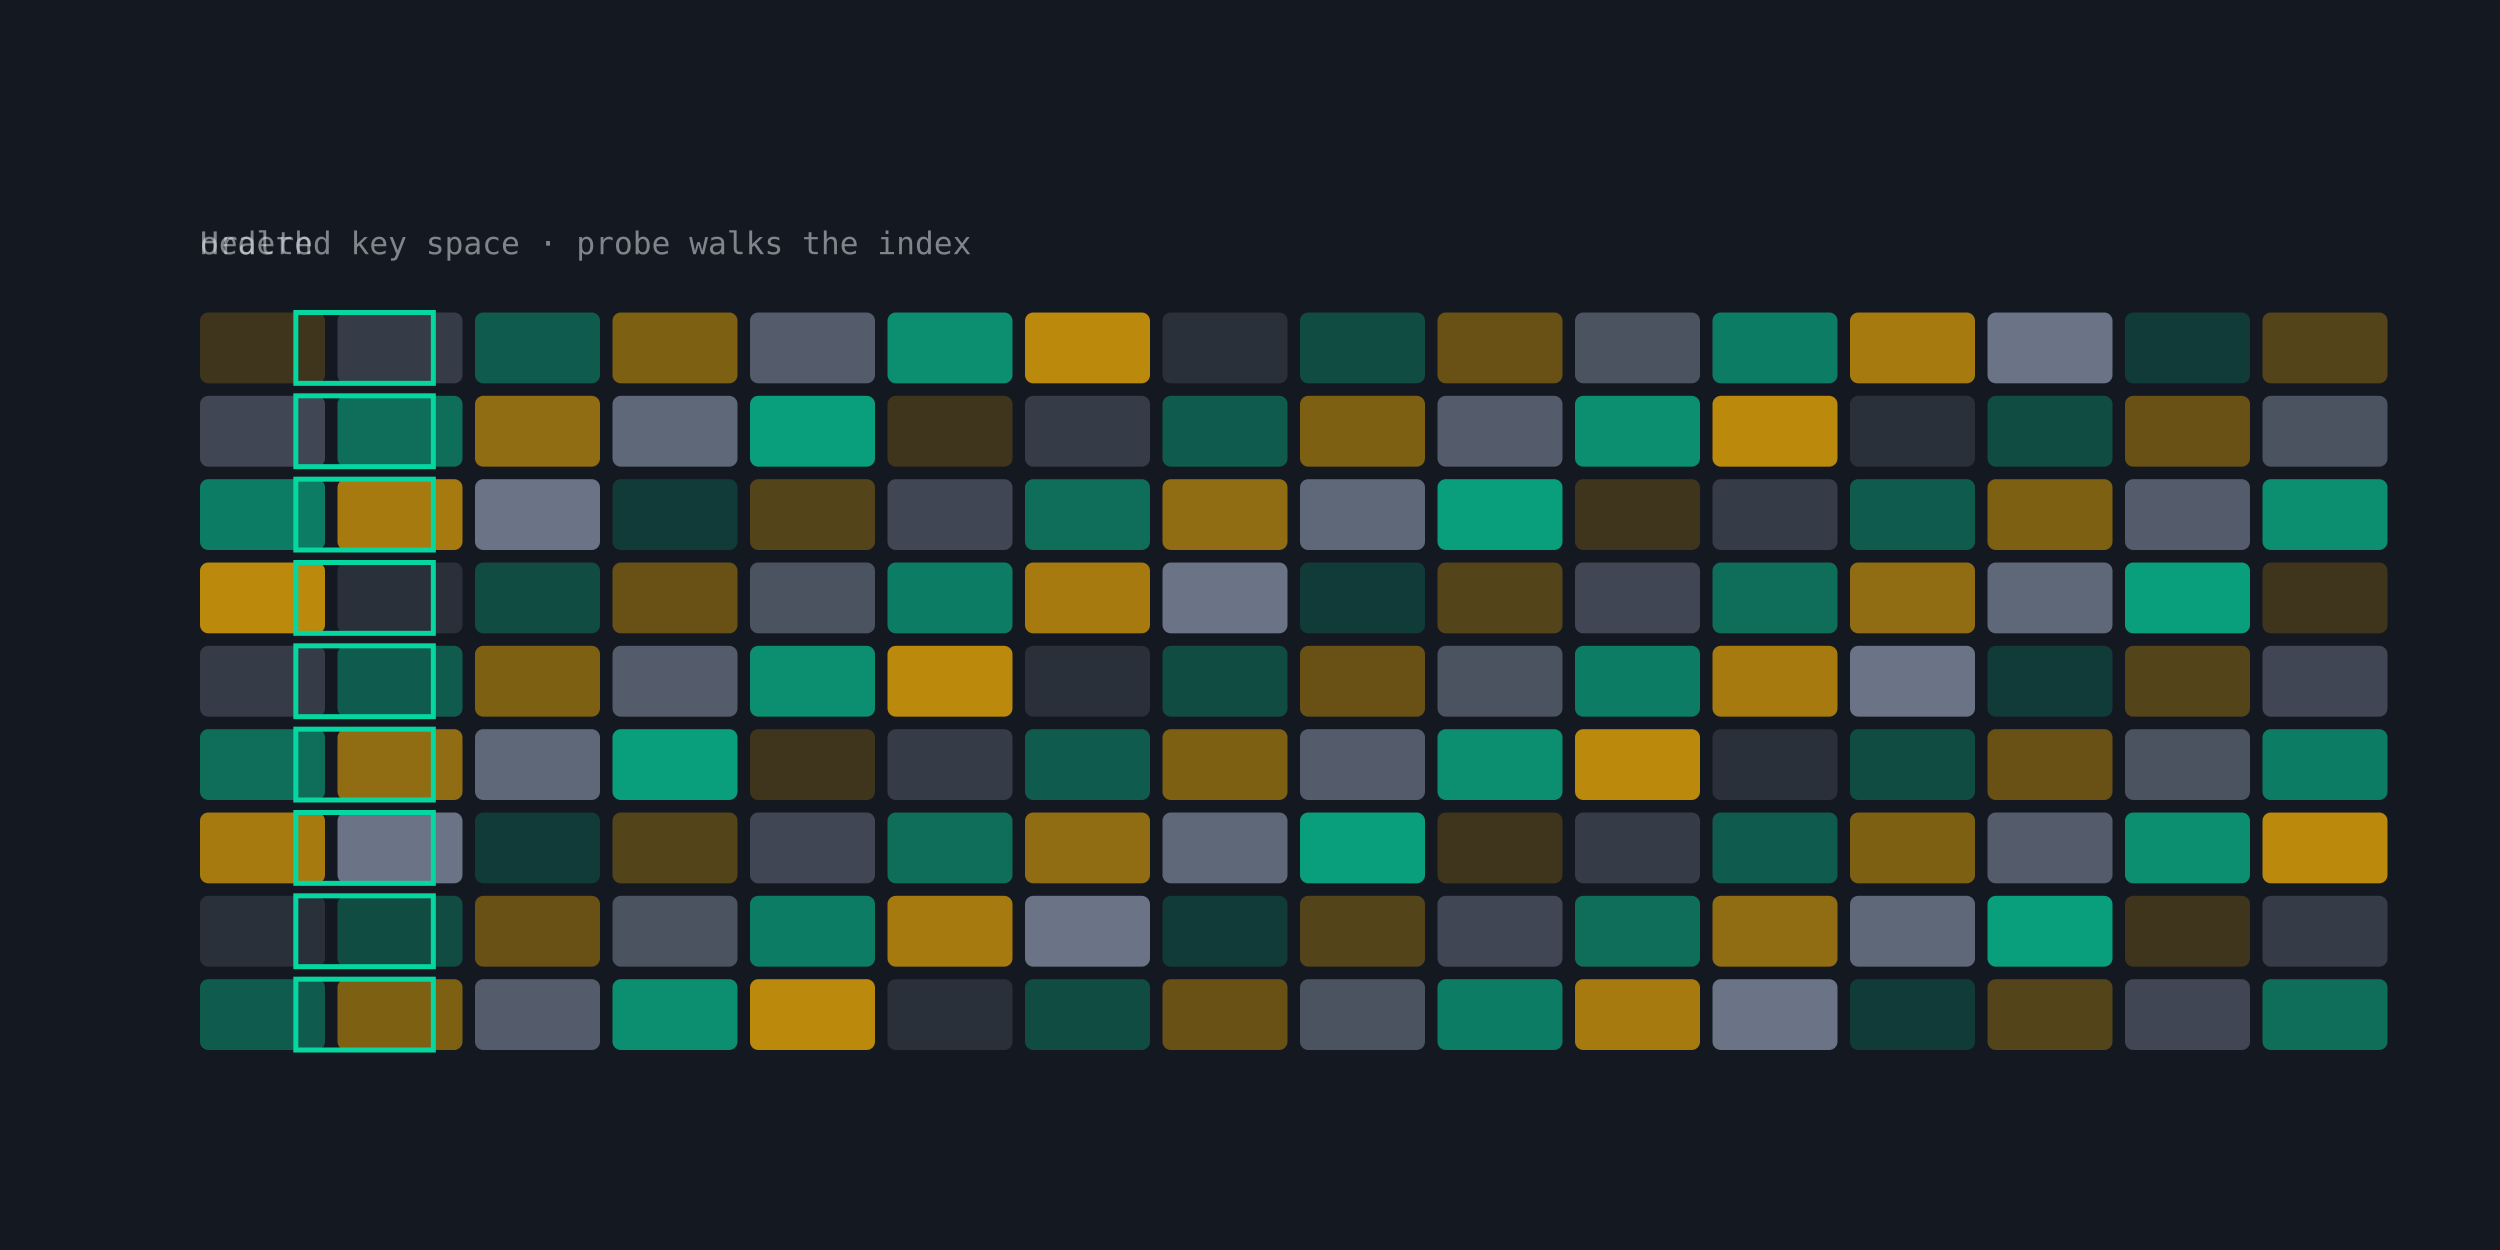
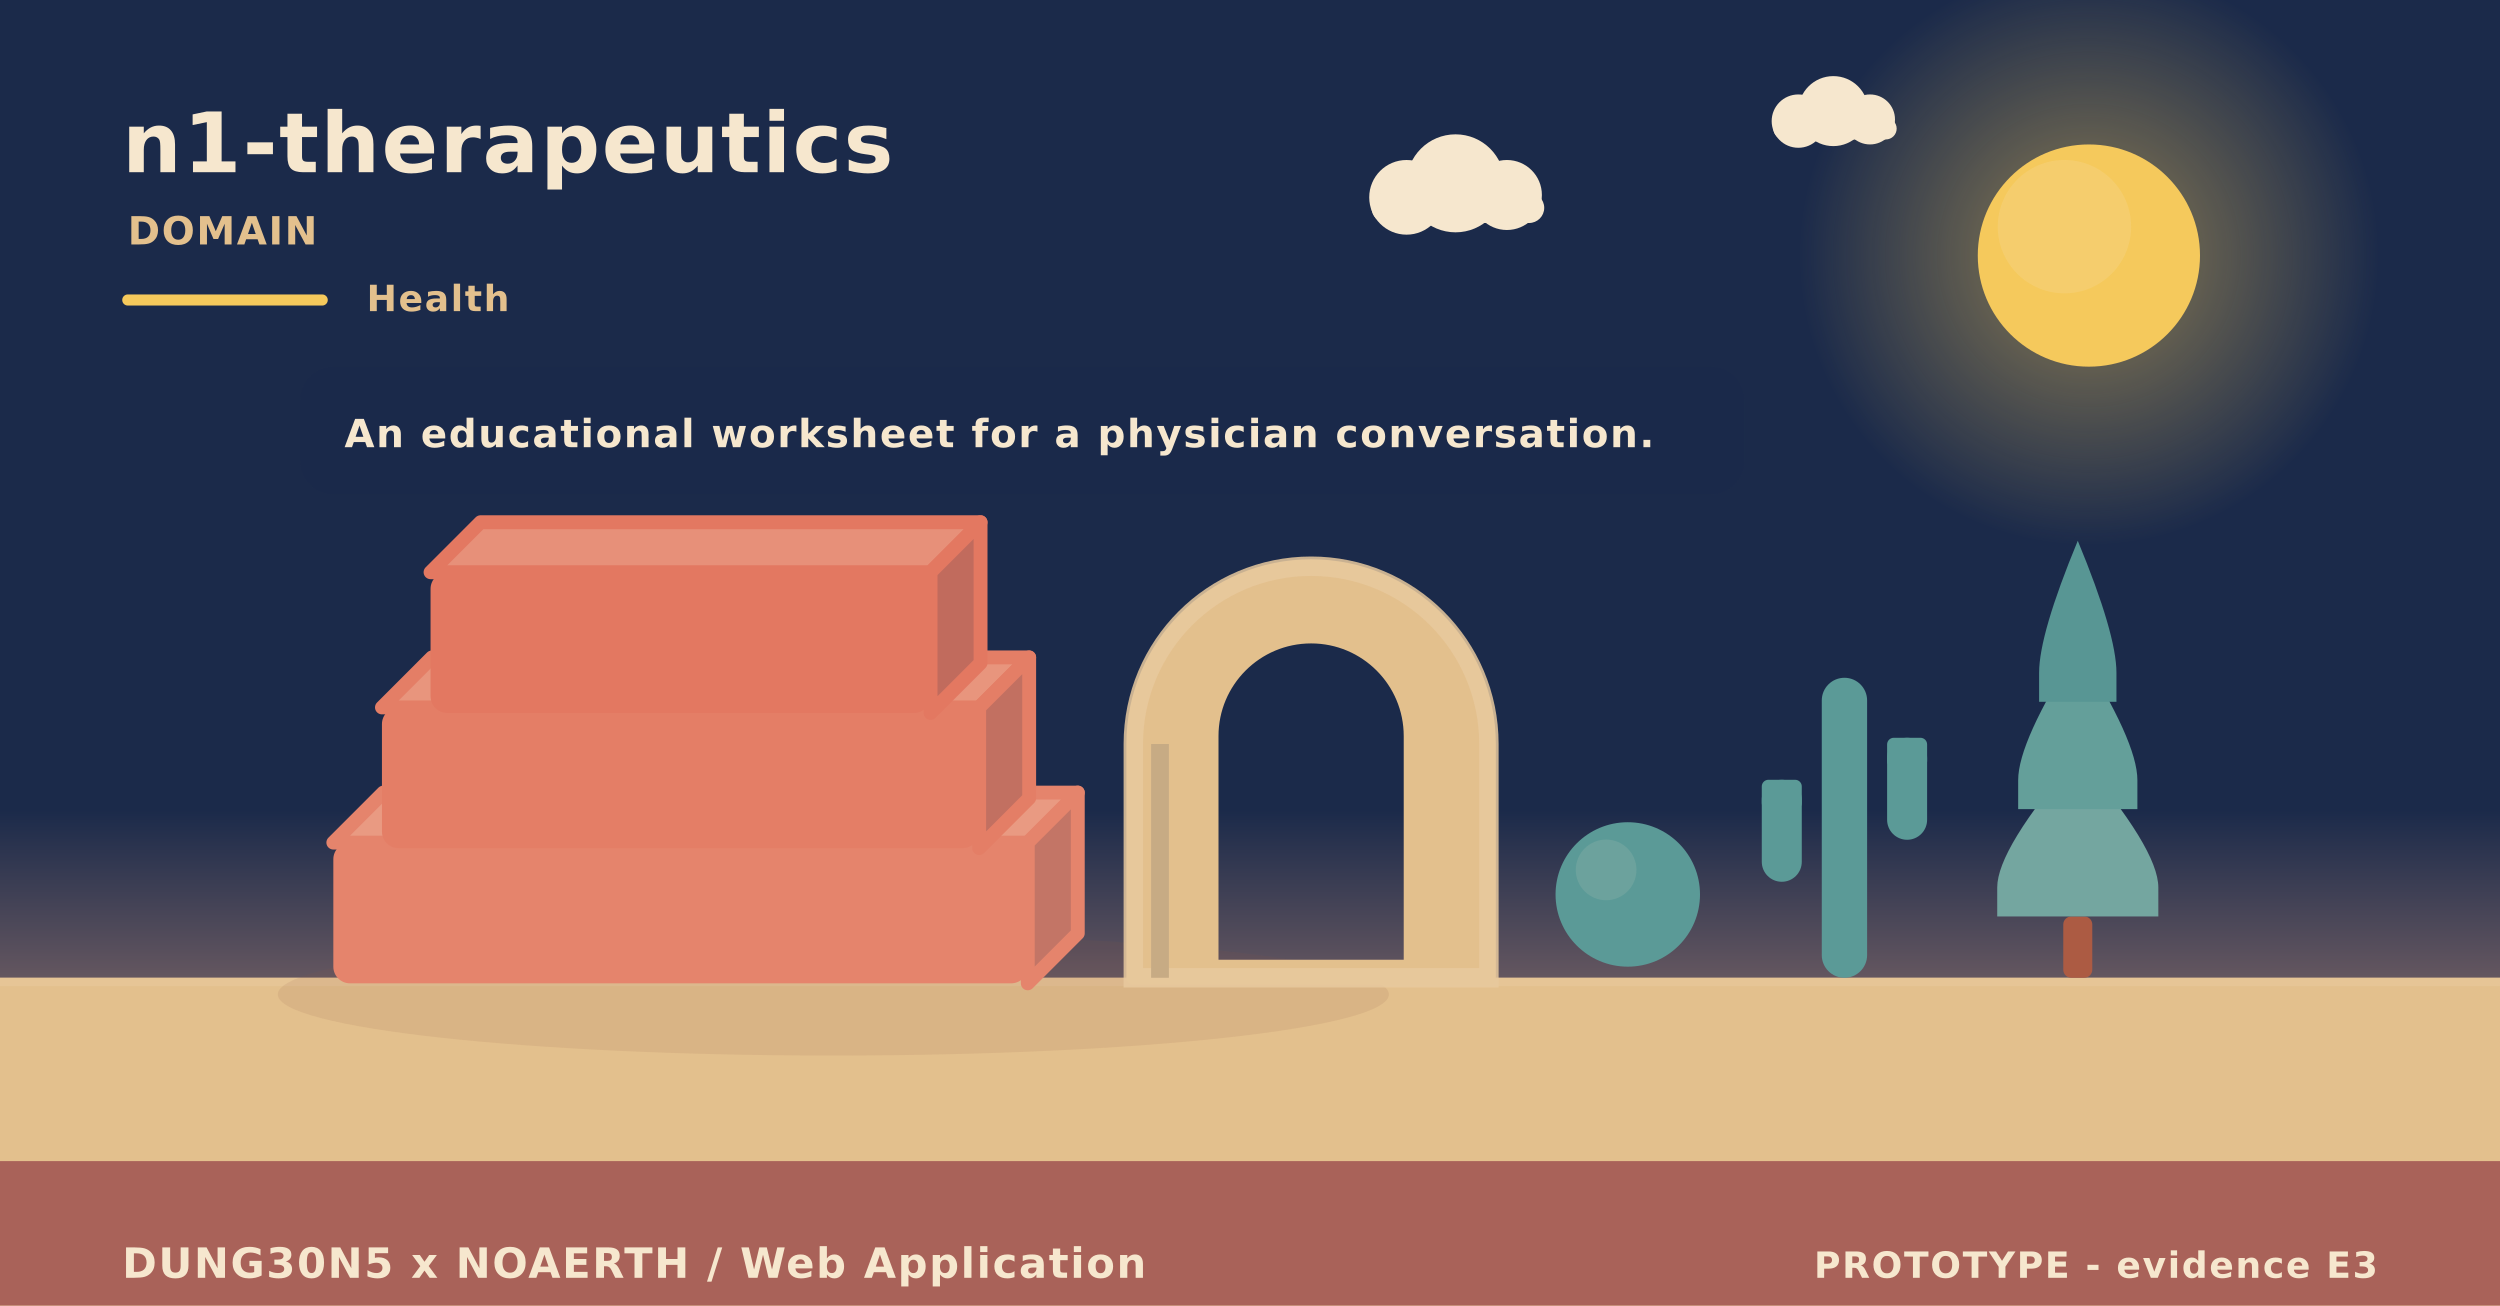
- <svg xmlns="http://www.w3.org/2000/svg" viewBox="0 0 1200 600" width="1200" height="600" role="img" aria-label="n1-therapeutics domain model">
-   <rect width="1200" height="600" fill="#141821" />
-   <defs>
-     <linearGradient id="gd" x1="0" y1="0" x2="1" y2="1">
-       <stop offset="0%" stop-color="#ffb703" />
-       <stop offset="100%" stop-color="#8d99ae" />
-     </linearGradient>
-   </defs>
-   <rect x="96.00" y="150.00" width="60.00" height="34.00" rx="4.00" fill="#ffb703" opacity="0.18" />
-   <rect x="162.00" y="150.00" width="60.00" height="34.00" rx="4.00" fill="#8d99ae" opacity="0.27" />
-   <rect x="228.00" y="150.00" width="60.00" height="34.00" rx="4.00" fill="#06d6a0" opacity="0.36" />
-   <rect x="294.00" y="150.00" width="60.00" height="34.00" rx="4.00" fill="#ffb703" opacity="0.45" />
-   <rect x="360.00" y="150.00" width="60.00" height="34.00" rx="4.00" fill="#8d99ae" opacity="0.53" />
-   <rect x="426.00" y="150.00" width="60.00" height="34.00" rx="4.00" fill="#06d6a0" opacity="0.62" />
-   <rect x="492.00" y="150.00" width="60.00" height="34.00" rx="4.00" fill="#ffb703" opacity="0.71" />
-   <rect x="558.00" y="150.00" width="60.00" height="34.00" rx="4.00" fill="#8d99ae" opacity="0.18" />
-   <rect x="624.00" y="150.00" width="60.00" height="34.00" rx="4.00" fill="#06d6a0" opacity="0.27" />
-   <rect x="690.00" y="150.00" width="60.00" height="34.00" rx="4.00" fill="#ffb703" opacity="0.36" />
-   <rect x="756.00" y="150.00" width="60.00" height="34.00" rx="4.00" fill="#8d99ae" opacity="0.45" />
-   <rect x="822.00" y="150.00" width="60.00" height="34.00" rx="4.00" fill="#06d6a0" opacity="0.53" />
-   <rect x="888.00" y="150.00" width="60.00" height="34.00" rx="4.00" fill="#ffb703" opacity="0.62" />
-   <rect x="954.00" y="150.00" width="60.00" height="34.00" rx="4.00" fill="#8d99ae" opacity="0.71" />
-   <rect x="1020.00" y="150.00" width="60.00" height="34.00" rx="4.00" fill="#06d6a0" opacity="0.18" />
-   <rect x="1086.00" y="150.00" width="60.00" height="34.00" rx="4.00" fill="#ffb703" opacity="0.27" />
-   <rect x="96.00" y="190.00" width="60.00" height="34.00" rx="4.00" fill="#8d99ae" opacity="0.36" />
-   <rect x="162.00" y="190.00" width="60.00" height="34.00" rx="4.00" fill="#06d6a0" opacity="0.45" />
-   <rect x="228.00" y="190.00" width="60.00" height="34.00" rx="4.00" fill="#ffb703" opacity="0.53" />
-   <rect x="294.00" y="190.00" width="60.00" height="34.00" rx="4.00" fill="#8d99ae" opacity="0.62" />
-   <rect x="360.00" y="190.00" width="60.00" height="34.00" rx="4.00" fill="#06d6a0" opacity="0.71" />
-   <rect x="426.00" y="190.00" width="60.00" height="34.00" rx="4.00" fill="#ffb703" opacity="0.18" />
-   <rect x="492.00" y="190.00" width="60.00" height="34.00" rx="4.00" fill="#8d99ae" opacity="0.27" />
-   <rect x="558.00" y="190.00" width="60.00" height="34.00" rx="4.00" fill="#06d6a0" opacity="0.36" />
-   <rect x="624.00" y="190.00" width="60.00" height="34.00" rx="4.00" fill="#ffb703" opacity="0.45" />
-   <rect x="690.00" y="190.00" width="60.00" height="34.00" rx="4.00" fill="#8d99ae" opacity="0.53" />
-   <rect x="756.00" y="190.00" width="60.00" height="34.00" rx="4.00" fill="#06d6a0" opacity="0.62" />
-   <rect x="822.00" y="190.00" width="60.00" height="34.00" rx="4.00" fill="#ffb703" opacity="0.71" />
-   <rect x="888.00" y="190.00" width="60.00" height="34.00" rx="4.00" fill="#8d99ae" opacity="0.18" />
-   <rect x="954.00" y="190.00" width="60.00" height="34.00" rx="4.00" fill="#06d6a0" opacity="0.27" />
-   <rect x="1020.00" y="190.00" width="60.00" height="34.00" rx="4.00" fill="#ffb703" opacity="0.36" />
-   <rect x="1086.00" y="190.00" width="60.00" height="34.00" rx="4.00" fill="#8d99ae" opacity="0.45" />
-   <rect x="96.00" y="230.00" width="60.00" height="34.00" rx="4.00" fill="#06d6a0" opacity="0.53" />
-   <rect x="162.00" y="230.00" width="60.00" height="34.00" rx="4.00" fill="#ffb703" opacity="0.62" />
-   <rect x="228.00" y="230.00" width="60.00" height="34.00" rx="4.00" fill="#8d99ae" opacity="0.71" />
-   <rect x="294.00" y="230.00" width="60.00" height="34.00" rx="4.00" fill="#06d6a0" opacity="0.18" />
-   <rect x="360.00" y="230.00" width="60.00" height="34.00" rx="4.00" fill="#ffb703" opacity="0.27" />
-   <rect x="426.00" y="230.00" width="60.00" height="34.00" rx="4.00" fill="#8d99ae" opacity="0.36" />
-   <rect x="492.00" y="230.00" width="60.00" height="34.00" rx="4.00" fill="#06d6a0" opacity="0.45" />
-   <rect x="558.00" y="230.00" width="60.00" height="34.00" rx="4.00" fill="#ffb703" opacity="0.53" />
-   <rect x="624.00" y="230.00" width="60.00" height="34.00" rx="4.00" fill="#8d99ae" opacity="0.62" />
-   <rect x="690.00" y="230.00" width="60.00" height="34.00" rx="4.00" fill="#06d6a0" opacity="0.71" />
-   <rect x="756.00" y="230.00" width="60.00" height="34.00" rx="4.00" fill="#ffb703" opacity="0.18" />
-   <rect x="822.00" y="230.00" width="60.00" height="34.00" rx="4.00" fill="#8d99ae" opacity="0.27" />
-   <rect x="888.00" y="230.00" width="60.00" height="34.00" rx="4.00" fill="#06d6a0" opacity="0.36" />
-   <rect x="954.00" y="230.00" width="60.00" height="34.00" rx="4.00" fill="#ffb703" opacity="0.45" />
-   <rect x="1020.00" y="230.00" width="60.00" height="34.00" rx="4.00" fill="#8d99ae" opacity="0.53" />
-   <rect x="1086.00" y="230.00" width="60.00" height="34.00" rx="4.00" fill="#06d6a0" opacity="0.62" />
-   <rect x="96.00" y="270.00" width="60.00" height="34.00" rx="4.00" fill="#ffb703" opacity="0.71" />
-   <rect x="162.00" y="270.00" width="60.00" height="34.00" rx="4.00" fill="#8d99ae" opacity="0.18" />
-   <rect x="228.00" y="270.00" width="60.00" height="34.00" rx="4.00" fill="#06d6a0" opacity="0.27" />
-   <rect x="294.00" y="270.00" width="60.00" height="34.00" rx="4.00" fill="#ffb703" opacity="0.36" />
-   <rect x="360.00" y="270.00" width="60.00" height="34.00" rx="4.00" fill="#8d99ae" opacity="0.45" />
-   <rect x="426.00" y="270.00" width="60.00" height="34.00" rx="4.00" fill="#06d6a0" opacity="0.53" />
-   <rect x="492.00" y="270.00" width="60.00" height="34.00" rx="4.00" fill="#ffb703" opacity="0.62" />
-   <rect x="558.00" y="270.00" width="60.00" height="34.00" rx="4.00" fill="#8d99ae" opacity="0.71" />
-   <rect x="624.00" y="270.00" width="60.00" height="34.00" rx="4.00" fill="#06d6a0" opacity="0.18" />
-   <rect x="690.00" y="270.00" width="60.00" height="34.00" rx="4.00" fill="#ffb703" opacity="0.27" />
-   <rect x="756.00" y="270.00" width="60.00" height="34.00" rx="4.00" fill="#8d99ae" opacity="0.36" />
-   <rect x="822.00" y="270.00" width="60.00" height="34.00" rx="4.00" fill="#06d6a0" opacity="0.45" />
-   <rect x="888.00" y="270.00" width="60.00" height="34.00" rx="4.00" fill="#ffb703" opacity="0.53" />
-   <rect x="954.00" y="270.00" width="60.00" height="34.00" rx="4.00" fill="#8d99ae" opacity="0.62" />
-   <rect x="1020.00" y="270.00" width="60.00" height="34.00" rx="4.00" fill="#06d6a0" opacity="0.71" />
-   <rect x="1086.00" y="270.00" width="60.00" height="34.00" rx="4.00" fill="#ffb703" opacity="0.18" />
-   <rect x="96.00" y="310.00" width="60.00" height="34.00" rx="4.00" fill="#8d99ae" opacity="0.27" />
-   <rect x="162.00" y="310.00" width="60.00" height="34.00" rx="4.00" fill="#06d6a0" opacity="0.36" />
-   <rect x="228.00" y="310.00" width="60.00" height="34.00" rx="4.00" fill="#ffb703" opacity="0.45" />
-   <rect x="294.00" y="310.00" width="60.00" height="34.00" rx="4.00" fill="#8d99ae" opacity="0.53" />
-   <rect x="360.00" y="310.00" width="60.00" height="34.00" rx="4.00" fill="#06d6a0" opacity="0.62" />
-   <rect x="426.00" y="310.00" width="60.00" height="34.00" rx="4.00" fill="#ffb703" opacity="0.71" />
-   <rect x="492.00" y="310.00" width="60.00" height="34.00" rx="4.00" fill="#8d99ae" opacity="0.18" />
-   <rect x="558.00" y="310.00" width="60.00" height="34.00" rx="4.00" fill="#06d6a0" opacity="0.27" />
-   <rect x="624.00" y="310.00" width="60.00" height="34.00" rx="4.00" fill="#ffb703" opacity="0.36" />
-   <rect x="690.00" y="310.00" width="60.00" height="34.00" rx="4.00" fill="#8d99ae" opacity="0.45" />
-   <rect x="756.00" y="310.00" width="60.00" height="34.00" rx="4.00" fill="#06d6a0" opacity="0.53" />
-   <rect x="822.00" y="310.00" width="60.00" height="34.00" rx="4.00" fill="#ffb703" opacity="0.62" />
-   <rect x="888.00" y="310.00" width="60.00" height="34.00" rx="4.00" fill="#8d99ae" opacity="0.71" />
-   <rect x="954.00" y="310.00" width="60.00" height="34.00" rx="4.00" fill="#06d6a0" opacity="0.18" />
-   <rect x="1020.00" y="310.00" width="60.00" height="34.00" rx="4.00" fill="#ffb703" opacity="0.27" />
-   <rect x="1086.00" y="310.00" width="60.00" height="34.00" rx="4.00" fill="#8d99ae" opacity="0.36" />
-   <rect x="96.00" y="350.00" width="60.00" height="34.00" rx="4.00" fill="#06d6a0" opacity="0.45" />
-   <rect x="162.00" y="350.00" width="60.00" height="34.00" rx="4.00" fill="#ffb703" opacity="0.53" />
-   <rect x="228.00" y="350.00" width="60.00" height="34.00" rx="4.00" fill="#8d99ae" opacity="0.62" />
-   <rect x="294.00" y="350.00" width="60.00" height="34.00" rx="4.00" fill="#06d6a0" opacity="0.71" />
-   <rect x="360.00" y="350.00" width="60.00" height="34.00" rx="4.00" fill="#ffb703" opacity="0.18" />
-   <rect x="426.00" y="350.00" width="60.00" height="34.00" rx="4.00" fill="#8d99ae" opacity="0.27" />
-   <rect x="492.00" y="350.00" width="60.00" height="34.00" rx="4.00" fill="#06d6a0" opacity="0.36" />
-   <rect x="558.00" y="350.00" width="60.00" height="34.00" rx="4.00" fill="#ffb703" opacity="0.45" />
-   <rect x="624.00" y="350.00" width="60.00" height="34.00" rx="4.00" fill="#8d99ae" opacity="0.53" />
-   <rect x="690.00" y="350.00" width="60.00" height="34.00" rx="4.00" fill="#06d6a0" opacity="0.62" />
-   <rect x="756.00" y="350.00" width="60.00" height="34.00" rx="4.00" fill="#ffb703" opacity="0.71" />
-   <rect x="822.00" y="350.00" width="60.00" height="34.00" rx="4.00" fill="#8d99ae" opacity="0.18" />
-   <rect x="888.00" y="350.00" width="60.00" height="34.00" rx="4.00" fill="#06d6a0" opacity="0.27" />
-   <rect x="954.00" y="350.00" width="60.00" height="34.00" rx="4.00" fill="#ffb703" opacity="0.36" />
-   <rect x="1020.00" y="350.00" width="60.00" height="34.00" rx="4.00" fill="#8d99ae" opacity="0.45" />
-   <rect x="1086.00" y="350.00" width="60.00" height="34.00" rx="4.00" fill="#06d6a0" opacity="0.53" />
-   <rect x="96.00" y="390.00" width="60.00" height="34.00" rx="4.00" fill="#ffb703" opacity="0.62" />
-   <rect x="162.00" y="390.00" width="60.00" height="34.00" rx="4.00" fill="#8d99ae" opacity="0.71" />
-   <rect x="228.00" y="390.00" width="60.00" height="34.00" rx="4.00" fill="#06d6a0" opacity="0.18" />
-   <rect x="294.00" y="390.00" width="60.00" height="34.00" rx="4.00" fill="#ffb703" opacity="0.27" />
-   <rect x="360.00" y="390.00" width="60.00" height="34.00" rx="4.00" fill="#8d99ae" opacity="0.36" />
-   <rect x="426.00" y="390.00" width="60.00" height="34.00" rx="4.00" fill="#06d6a0" opacity="0.45" />
-   <rect x="492.00" y="390.00" width="60.00" height="34.00" rx="4.00" fill="#ffb703" opacity="0.53" />
-   <rect x="558.00" y="390.00" width="60.00" height="34.00" rx="4.00" fill="#8d99ae" opacity="0.62" />
-   <rect x="624.00" y="390.00" width="60.00" height="34.00" rx="4.00" fill="#06d6a0" opacity="0.71" />
-   <rect x="690.00" y="390.00" width="60.00" height="34.00" rx="4.00" fill="#ffb703" opacity="0.18" />
-   <rect x="756.00" y="390.00" width="60.00" height="34.00" rx="4.00" fill="#8d99ae" opacity="0.27" />
-   <rect x="822.00" y="390.00" width="60.00" height="34.00" rx="4.00" fill="#06d6a0" opacity="0.36" />
-   <rect x="888.00" y="390.00" width="60.00" height="34.00" rx="4.00" fill="#ffb703" opacity="0.45" />
-   <rect x="954.00" y="390.00" width="60.00" height="34.00" rx="4.00" fill="#8d99ae" opacity="0.53" />
-   <rect x="1020.00" y="390.00" width="60.00" height="34.00" rx="4.00" fill="#06d6a0" opacity="0.62" />
-   <rect x="1086.00" y="390.00" width="60.00" height="34.00" rx="4.00" fill="#ffb703" opacity="0.71" />
-   <rect x="96.00" y="430.00" width="60.00" height="34.00" rx="4.00" fill="#8d99ae" opacity="0.18" />
-   <rect x="162.00" y="430.00" width="60.00" height="34.00" rx="4.00" fill="#06d6a0" opacity="0.27" />
-   <rect x="228.00" y="430.00" width="60.00" height="34.00" rx="4.00" fill="#ffb703" opacity="0.36" />
-   <rect x="294.00" y="430.00" width="60.00" height="34.00" rx="4.00" fill="#8d99ae" opacity="0.45" />
-   <rect x="360.00" y="430.00" width="60.00" height="34.00" rx="4.00" fill="#06d6a0" opacity="0.53" />
-   <rect x="426.00" y="430.00" width="60.00" height="34.00" rx="4.00" fill="#ffb703" opacity="0.62" />
-   <rect x="492.00" y="430.00" width="60.00" height="34.00" rx="4.00" fill="#8d99ae" opacity="0.71" />
-   <rect x="558.00" y="430.00" width="60.00" height="34.00" rx="4.00" fill="#06d6a0" opacity="0.18" />
-   <rect x="624.00" y="430.00" width="60.00" height="34.00" rx="4.00" fill="#ffb703" opacity="0.27" />
-   <rect x="690.00" y="430.00" width="60.00" height="34.00" rx="4.00" fill="#8d99ae" opacity="0.36" />
-   <rect x="756.00" y="430.00" width="60.00" height="34.00" rx="4.00" fill="#06d6a0" opacity="0.45" />
-   <rect x="822.00" y="430.00" width="60.00" height="34.00" rx="4.00" fill="#ffb703" opacity="0.53" />
-   <rect x="888.00" y="430.00" width="60.00" height="34.00" rx="4.00" fill="#8d99ae" opacity="0.62" />
-   <rect x="954.00" y="430.00" width="60.00" height="34.00" rx="4.00" fill="#06d6a0" opacity="0.71" />
-   <rect x="1020.00" y="430.00" width="60.00" height="34.00" rx="4.00" fill="#ffb703" opacity="0.18" />
-   <rect x="1086.00" y="430.00" width="60.00" height="34.00" rx="4.00" fill="#8d99ae" opacity="0.27" />
-   <rect x="96.00" y="470.00" width="60.00" height="34.00" rx="4.00" fill="#06d6a0" opacity="0.36" />
-   <rect x="162.00" y="470.00" width="60.00" height="34.00" rx="4.00" fill="#ffb703" opacity="0.45" />
-   <rect x="228.00" y="470.00" width="60.00" height="34.00" rx="4.00" fill="#8d99ae" opacity="0.53" />
-   <rect x="294.00" y="470.00" width="60.00" height="34.00" rx="4.00" fill="#06d6a0" opacity="0.62" />
-   <rect x="360.00" y="470.00" width="60.00" height="34.00" rx="4.00" fill="#ffb703" opacity="0.71" />
-   <rect x="426.00" y="470.00" width="60.00" height="34.00" rx="4.00" fill="#8d99ae" opacity="0.18" />
-   <rect x="492.00" y="470.00" width="60.00" height="34.00" rx="4.00" fill="#06d6a0" opacity="0.27" />
-   <rect x="558.00" y="470.00" width="60.00" height="34.00" rx="4.00" fill="#ffb703" opacity="0.36" />
-   <rect x="624.00" y="470.00" width="60.00" height="34.00" rx="4.00" fill="#8d99ae" opacity="0.45" />
-   <rect x="690.00" y="470.00" width="60.00" height="34.00" rx="4.00" fill="#06d6a0" opacity="0.53" />
-   <rect x="756.00" y="470.00" width="60.00" height="34.00" rx="4.00" fill="#ffb703" opacity="0.62" />
-   <rect x="822.00" y="470.00" width="60.00" height="34.00" rx="4.00" fill="#8d99ae" opacity="0.71" />
-   <rect x="888.00" y="470.00" width="60.00" height="34.00" rx="4.00" fill="#06d6a0" opacity="0.18" />
-   <rect x="954.00" y="470.00" width="60.00" height="34.00" rx="4.00" fill="#ffb703" opacity="0.27" />
-   <rect x="1020.00" y="470.00" width="60.00" height="34.00" rx="4.00" fill="#8d99ae" opacity="0.36" />
-   <rect x="1086.00" y="470.00" width="60.00" height="34.00" rx="4.00" fill="#06d6a0" opacity="0.45" />
+ <svg xmlns="http://www.w3.org/2000/svg" width="900" height="470" viewBox="0 0 900 470" role="img" aria-label="n1-therapeutics - the problem it addresses">
+   <linearGradient id="skym" x1="0" y1="0" x2="0" y2="1">
+     <stop offset="0" stop-color="#1b2a4a" />
+     <stop offset="0.62" stop-color="#1b2a4a" />
+     <stop offset="1" stop-color="#f3ad8a" />
+   </linearGradient>
+   <rect width="900" height="470" fill="url(#skym)" />
+   <radialGradient id="sunm">
+     <stop offset="0.35" stop-color="#f5c95c" stop-opacity="0.34" />
+     <stop offset="1" stop-color="#f5c95c" stop-opacity="0" />
+   </radialGradient>
+   <circle cx="752" cy="92" r="104" fill="url(#sunm)" />
+   <circle cx="752" cy="92" r="40" fill="#f5c95c" />
+   <circle cx="743.2" cy="81.6" r="24" fill="#f5d27e" opacity="0.5" />
  <g>
-     <rect x="142" y="150" width="66" height="34" fill="none" stroke="#06d6a0" stroke-width="2.4">
-       <animate attributeName="opacity" values="0;1;0" dur="7.35s" begin="0.0s" repeatCount="indefinite" />
-     </rect>
+     <circle cx="524" cy="66" r="17.64" fill="#f6e7ce" />
+     <circle cx="506.36" cy="71.04" r="13.44" fill="#f6e7ce" />
+     <circle cx="542.48" cy="70.2" r="12.6" fill="#f6e7ce" />
+     <rect x="493.76" y="69.36" width="62.16" height="10.92" rx="5.46" fill="#f6e7ce" />
+     <animateTransform attributeName="transform" type="translate" values="0 0;24 0;0 0" dur="36s" begin="0s" repeatCount="indefinite" />
  </g>
  <g>
-     <rect x="142" y="190" width="66" height="34" fill="none" stroke="#06d6a0" stroke-width="2.4">
-       <animate attributeName="opacity" values="0;1;0" dur="7.35s" begin="0.42s" repeatCount="indefinite" />
-     </rect>
+     <circle cx="660" cy="40" r="12.6" fill="#f6e7ce" />
+     <circle cx="647.4" cy="43.6" r="9.6" fill="#f6e7ce" />
+     <circle cx="673.2" cy="43" r="9" fill="#f6e7ce" />
+     <rect x="638.4" y="42.4" width="44.4" height="7.8" rx="3.9" fill="#f6e7ce" />
+     <animateTransform attributeName="transform" type="translate" values="0 0;-18 0;0 0" dur="46s" begin="3s" repeatCount="indefinite" />
  </g>
-   <g>
-     <rect x="142" y="230" width="66" height="34" fill="none" stroke="#06d6a0" stroke-width="2.4">
-       <animate attributeName="opacity" values="0;1;0" dur="7.35s" begin="0.84s" repeatCount="indefinite" />
-     </rect>
-   </g>
-   <g>
-     <rect x="142" y="270" width="66" height="34" fill="none" stroke="#06d6a0" stroke-width="2.4">
-       <animate attributeName="opacity" values="0;1;0" dur="7.35s" begin="1.26s" repeatCount="indefinite" />
-     </rect>
-   </g>
-   <g>
-     <rect x="142" y="310" width="66" height="34" fill="none" stroke="#06d6a0" stroke-width="2.4">
-       <animate attributeName="opacity" values="0;1;0" dur="7.35s" begin="1.68s" repeatCount="indefinite" />
-     </rect>
-   </g>
-   <g>
-     <rect x="142" y="350" width="66" height="34" fill="none" stroke="#06d6a0" stroke-width="2.4">
-       <animate attributeName="opacity" values="0;1;0" dur="7.35s" begin="2.1s" repeatCount="indefinite" />
-     </rect>
-   </g>
-   <g>
-     <rect x="142" y="390" width="66" height="34" fill="none" stroke="#06d6a0" stroke-width="2.4">
-       <animate attributeName="opacity" values="0;1;0" dur="7.35s" begin="2.52s" repeatCount="indefinite" />
-     </rect>
-   </g>
-   <g>
-     <rect x="142" y="430" width="66" height="34" fill="none" stroke="#06d6a0" stroke-width="2.4">
-       <animate attributeName="opacity" values="0;1;0" dur="7.35s" begin="2.94s" repeatCount="indefinite" />
-     </rect>
-   </g>
-   <g>
-     <rect x="142" y="470" width="66" height="34" fill="none" stroke="#06d6a0" stroke-width="2.4">
-       <animate attributeName="opacity" values="0;1;0" dur="7.35s" begin="3.36s" repeatCount="indefinite" />
-     </rect>
-   </g>
-   <text x="96" y="122" font-family="ui-monospace,Menlo,monospace" font-size="15" fill="rgba(238,241,246,0.500)">ordered key space · probe walks the index</text>
-   <text x="96" y="122" font-family="ui-monospace,Menlo,monospace" font-size="15" fill="rgba(238,241,246,0.500)">Health</text>
+   <rect x="0" y="352" width="900" height="118" fill="#e3c08d" />
+   <rect x="0" y="352" width="900" height="3" fill="#e6c596" />
+   <text x="44" y="62" font-family="Verdana,DejaVu Sans,sans-serif" font-size="30" font-weight="700" letter-spacing="0.6" fill="#f6e7ce" text-anchor="start">n1-therapeutics</text>
+   <text x="46" y="88" font-family="Verdana,DejaVu Sans,sans-serif" font-size="14" font-weight="700" letter-spacing="0.6" fill="#e3c08d" text-anchor="start">DOMAIN</text>
+   <rect x="44" y="106" width="74" height="4" rx="2" fill="#f5c95c" />
+   <text x="132" y="112" font-family="Verdana,DejaVu Sans,sans-serif" font-size="13" font-weight="700" letter-spacing="0.6" fill="#e3c08d" text-anchor="start">Health</text>
+   <ellipse cx="300" cy="358" rx="200" ry="22" fill="rgba(138,90,68,0.11)" />
+   <path d="M120,303.33 L370,303.33 L388,285.33 L138,285.33 Z" fill="#e99a82" stroke="#e5846c" stroke-width="5" stroke-linejoin="round" />
+   <path d="M370,303.33 L388,285.33 L388,336 L370,354 Z" fill="#c37566" stroke="#e5846c" stroke-width="5" stroke-linejoin="round" />
+   <rect x="120" y="303.33" width="250" height="50.67" rx="6" fill="#e5846c" />
+   <path d="M137.5,254.67 L352.5,254.67 L370.5,236.67 L155.5,236.67 Z" fill="#e8957d" stroke="#e47e66" stroke-width="5" stroke-linejoin="round" />
+   <path d="M352.5,254.67 L370.5,236.67 L370.5,287.33 L352.5,305.33 Z" fill="#c27061" stroke="#e47e66" stroke-width="5" stroke-linejoin="round" />
+   <rect x="137.5" y="254.67" width="215" height="50.67" rx="6" fill="#e47e66" />
+   <path d="M155,206 L335,206 L353,188 L173,188 Z" fill="#e79079" stroke="#e37861" stroke-width="5" stroke-linejoin="round" />
+   <path d="M335,206 L353,188 L353,238.67 L335,256.67 Z" fill="#c16b5d" stroke="#e37861" stroke-width="5" stroke-linejoin="round" />
+   <rect x="155" y="206" width="180" height="50.67" rx="6" fill="#e37861" />
+   <path d="M408,352 L408,267.84 A64,64 0 0 1 536,267.84 L536,352 Z M436.16,348 L436.16,264.97 A35.84,35.84 0 0 1 507.84,264.97 L507.84,348 Z" fill="#e3c08d" fill-rule="evenodd" stroke="#e3c08d" stroke-width="5" stroke-linejoin="round" />
+   <path d="M408,352 L408,267.84 A64,64 0 0 1 536,267.84 L536,352 Z" fill="none" stroke="#e8c99d" stroke-width="7" stroke-linecap="round" opacity="0.85" />
+   <rect x="414.4" y="267.84" width="6.4" height="84.16" fill="#c7ab84" />
+   <circle cx="586" cy="322" r="26" fill="#5b9a97" />
+   <circle cx="578.2" cy="313.16" r="10.92" fill="#7aa9a2" opacity="0.55" />
+   <rect x="655.84" y="244" width="16.32" height="108" rx="8.16" fill="#5b9a97" />
+   <rect x="634.24" y="280.72" width="14.4" height="36.72" rx="7.2" fill="#5b9a97" />
+   <rect x="634.24" y="280.72" width="14.4" height="10.8" rx="2.4" fill="#5b9a97" />
+   <rect x="679.36" y="265.6" width="14.4" height="36.72" rx="7.2" fill="#5b9a97" />
+   <rect x="679.36" y="265.6" width="14.4" height="10.8" rx="2.4" fill="#5b9a97" />
+   <rect x="742.78" y="329.92" width="10.44" height="22.08" rx="2.9" fill="#ac5b43" />
+   <path d="M748,271.96 Q719,305.58 719,319.49 Q719,329.92 719,329.92 L777,329.92 Q777,329.92 777,319.49 Q777,305.58 748,271.96 Z" fill="#74a6a0" />
+   <path d="M748,233.32 Q726.54,266.94 726.54,280.85 Q726.54,291.28 726.54,291.28 L769.46,291.28 Q769.46,291.28 769.46,280.85 Q769.46,266.94 748,233.32 Z" fill="#649f9a" />
+   <path d="M748,194.68 Q734.08,228.3 734.08,242.21 Q734.08,252.64 734.08,252.64 L761.92,252.64 Q761.92,252.64 761.92,242.21 Q761.92,228.3 748,194.68 Z" fill="#589694" />
+   <rect x="108" y="132" width="520" height="46" rx="12" fill="rgba(27,42,74,0.42)" opacity="0.94" />
+   <text x="124" y="161" font-family="Verdana,DejaVu Sans,sans-serif" font-size="14" font-weight="700" letter-spacing="0.6" fill="#f6e7ce" text-anchor="start">An educational worksheet for a physician conversation.</text>
+   <rect x="0" y="418" width="900" height="52" rx="0" fill="#a65c56" opacity="0.94" />
+   <text x="44" y="460" font-family="Verdana,DejaVu Sans,sans-serif" font-size="15" font-weight="700" letter-spacing="0.6" fill="#f6e7ce" text-anchor="start">DUNG30N5 x NOAERTH  /  Web Application</text>
+   <text x="856" y="460" font-family="Verdana,DejaVu Sans,sans-serif" font-size="13" font-weight="700" letter-spacing="0.6" fill="#f6e7ce" text-anchor="end">PROTOTYPE  -  evidence E3</text>
</svg>
